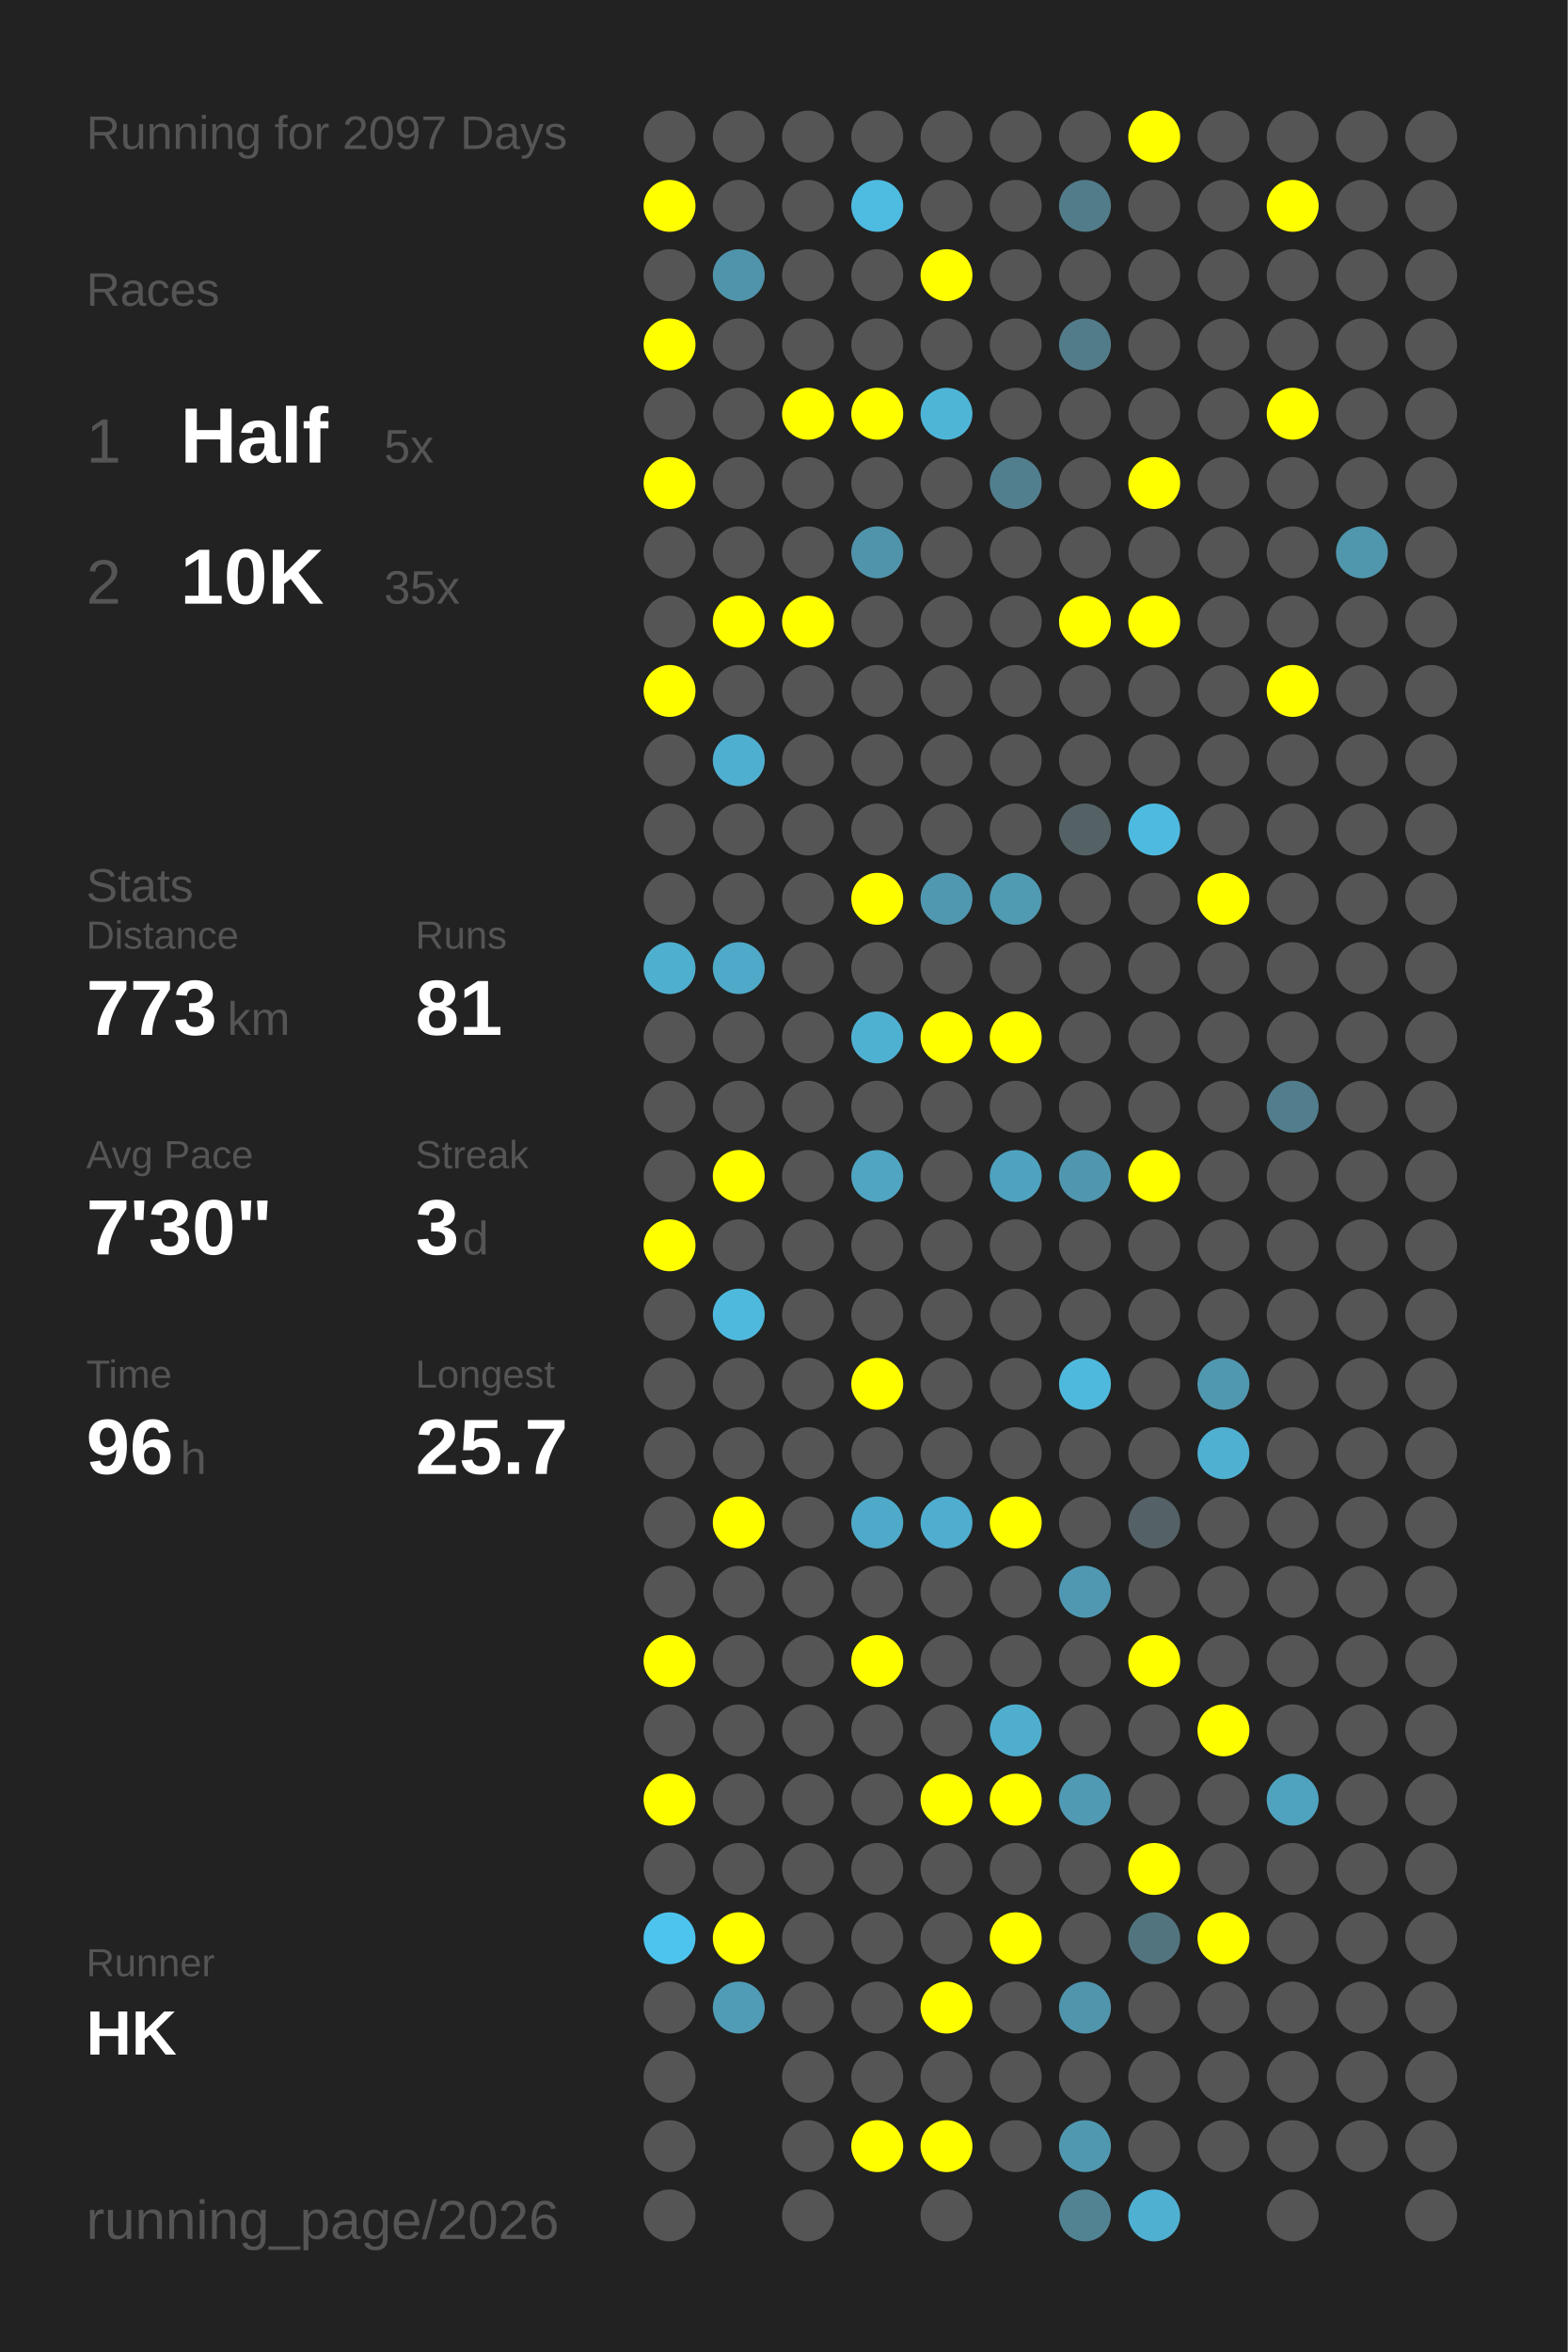
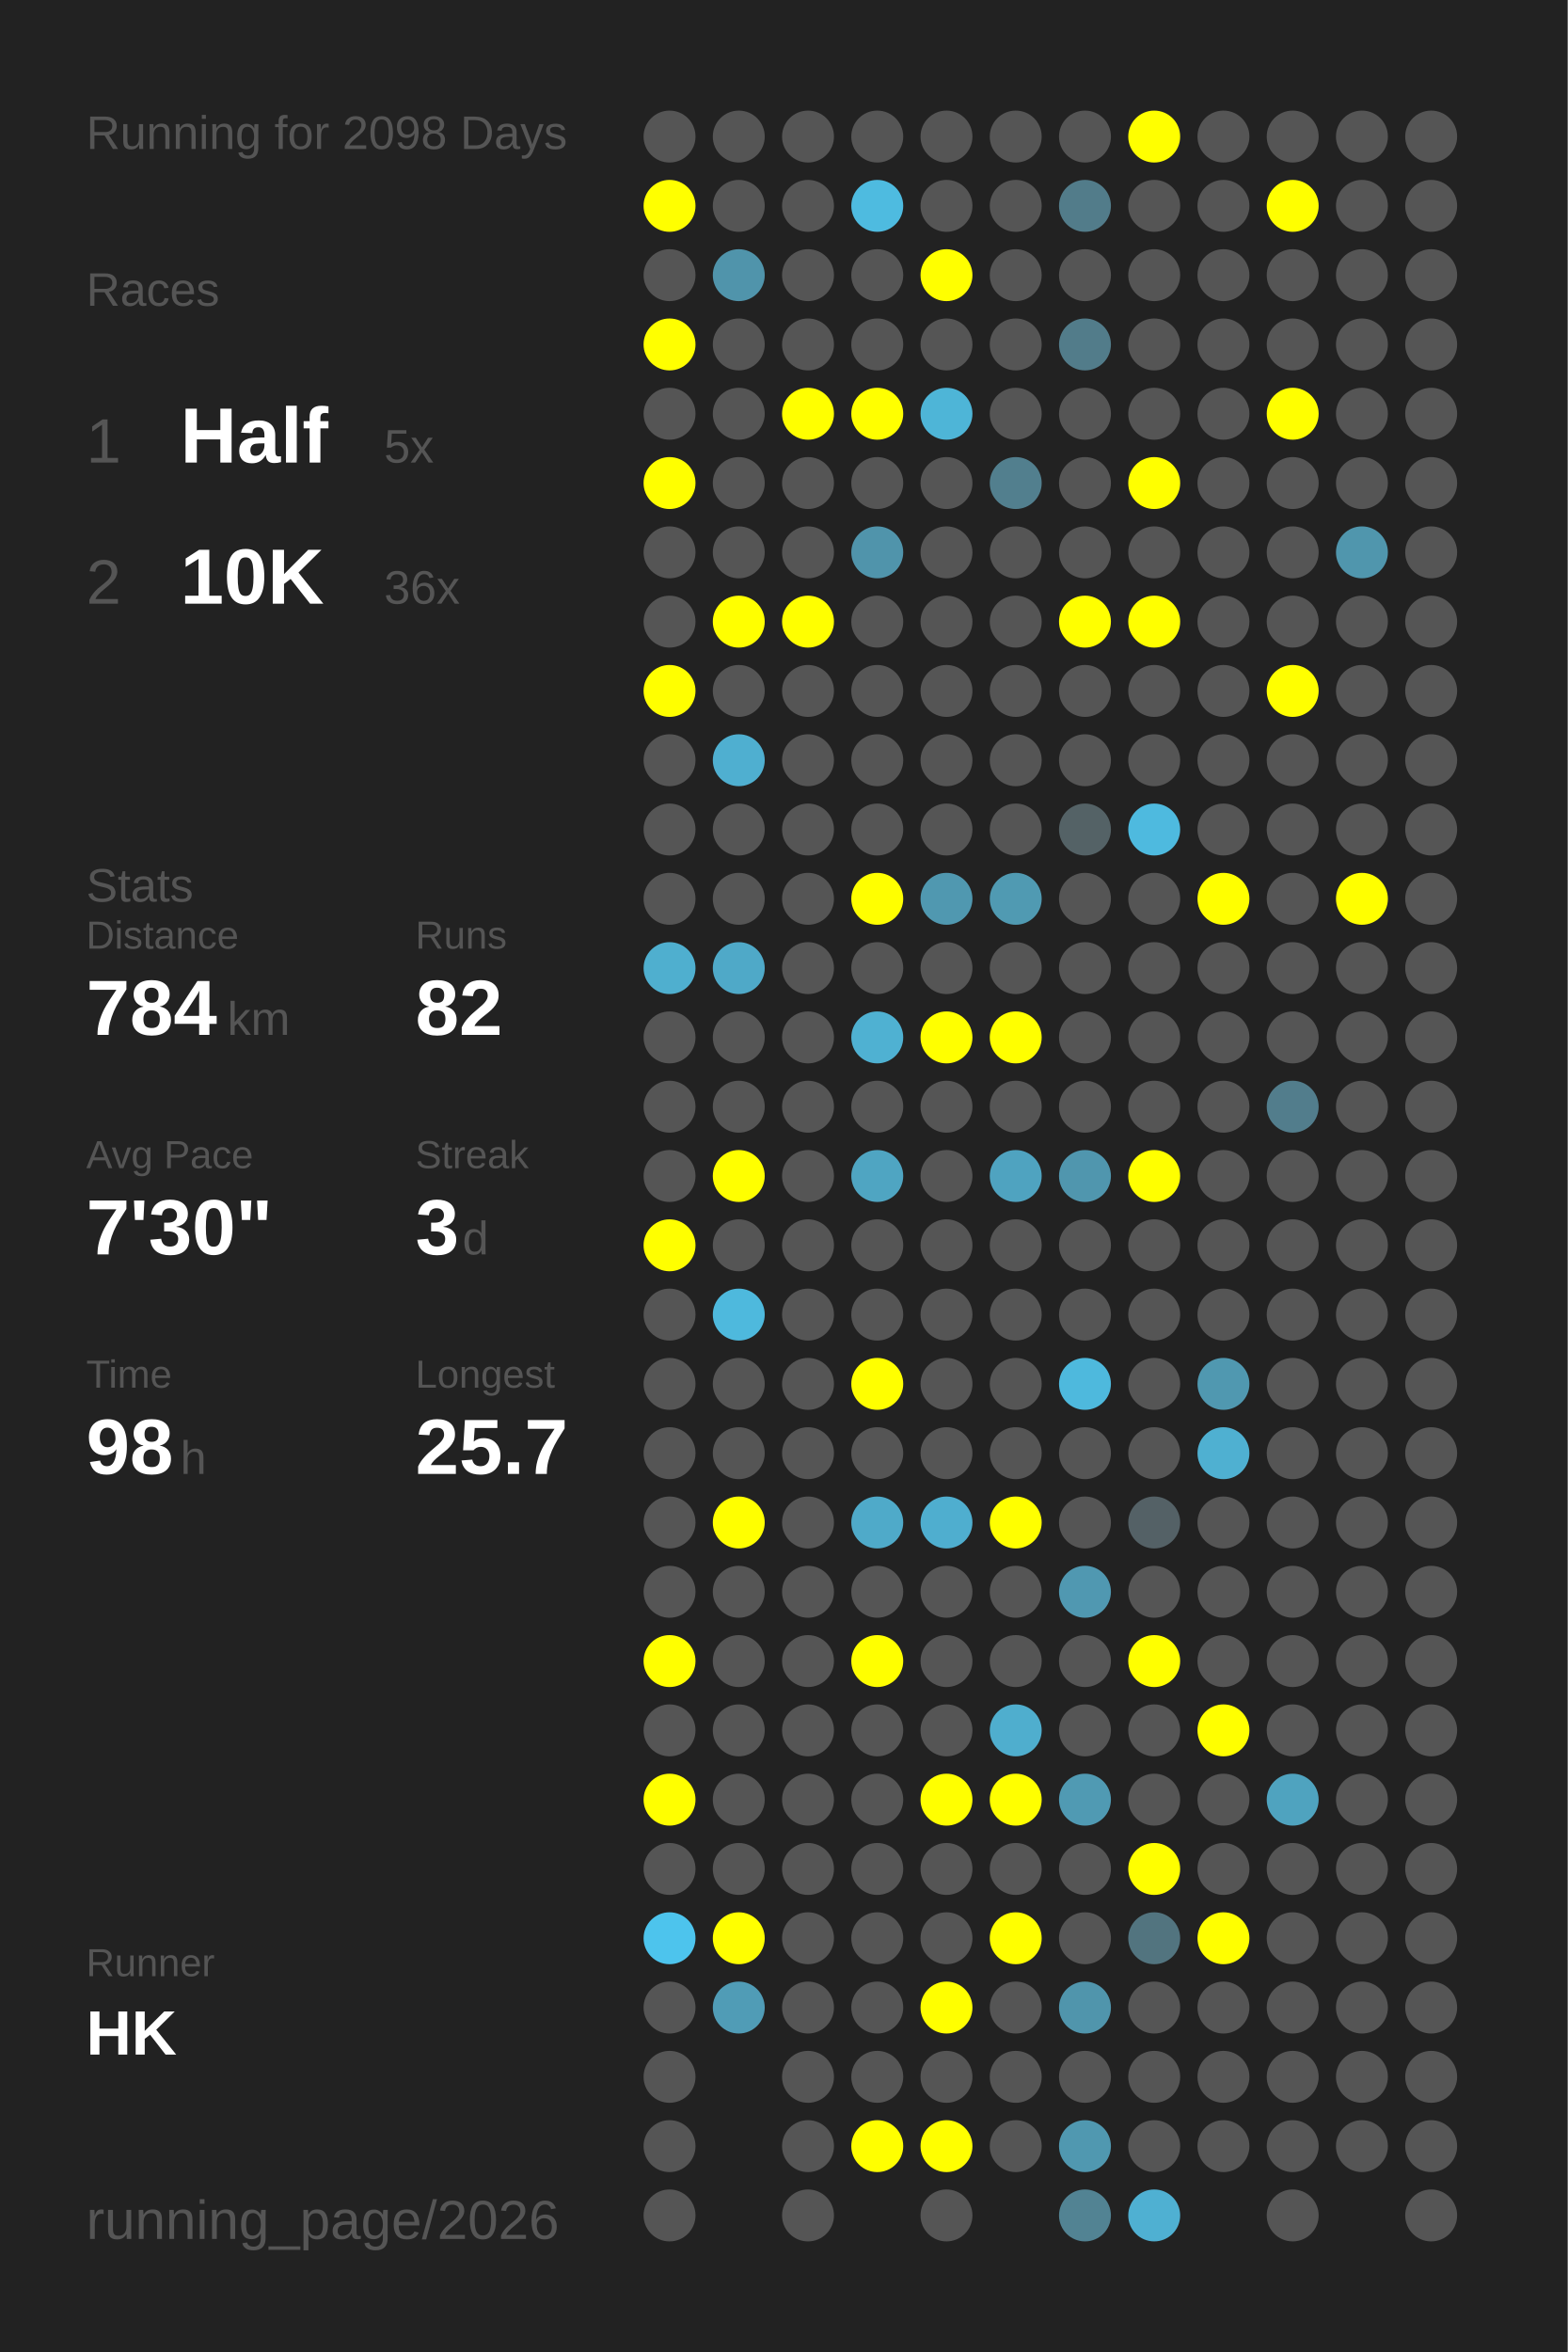
<svg xmlns="http://www.w3.org/2000/svg" baseProfile="full" height="300mm" version="1.1" viewBox="0,0,200,300" width="200mm">
  <defs />
  <rect fill="#222222" height="300" width="200" x="0" y="0" />
-   <text fill="#555555" style="font-size:6px; font-family:Arial;" x="11" y="19">Running for 2097 Days</text>
+   <text fill="#555555" style="font-size:6px; font-family:Arial;" x="11" y="19">Running for 2098 Days</text>
  <text fill="#555555" style="font-size:6px; font-family:Arial;" x="11" y="39">Races</text>
  <text fill="#555555" style="font-size:8px; font-family:Arial;" x="11" y="59">1</text>
  <text fill="#FFFFFF" style="font-size:10px; font-family:Arial; font-weight:bold;" x="23" y="59">Half</text>
  <text fill="#555555" style="font-size:6px; font-family:Arial;" x="49" y="59">5x</text>
  <text fill="#555555" style="font-size:8px; font-family:Arial;" x="11" y="77">2</text>
  <text fill="#FFFFFF" style="font-size:10px; font-family:Arial; font-weight:bold;" x="23" y="77">10K</text>
-   <text fill="#555555" style="font-size:6px; font-family:Arial;" x="49" y="77">35x</text>
+   <text fill="#555555" style="font-size:6px; font-family:Arial;" x="49" y="77">36x</text>
  <text fill="#555555" style="font-size:6px; font-family:Arial;" x="11" y="115">Stats</text>
  <text fill="#555555" style="font-size:5px; font-family:Arial;" x="11" y="121">Distance</text>
-   <text fill="#FFFFFF" style="font-size:10px; font-family:Arial; font-weight:bold;" x="11" y="132">773</text>
+   <text fill="#FFFFFF" style="font-size:10px; font-family:Arial; font-weight:bold;" x="11" y="132">784</text>
  <text fill="#555555" style="font-size:6px; font-family:Arial;" x="29" y="132">km</text>
  <text fill="#555555" style="font-size:5px; font-family:Arial;" x="53" y="121">Runs</text>
-   <text fill="#FFFFFF" style="font-size:10px; font-family:Arial; font-weight:bold;" x="53" y="132">81</text>
+   <text fill="#FFFFFF" style="font-size:10px; font-family:Arial; font-weight:bold;" x="53" y="132">82</text>
  <text fill="#555555" style="font-size:5px; font-family:Arial;" x="11" y="149">Avg Pace</text>
  <text fill="#FFFFFF" style="font-size:10px; font-family:Arial; font-weight:bold;" x="11" y="160">7'30"</text>
  <text fill="#555555" style="font-size:5px; font-family:Arial;" x="53" y="149">Streak</text>
  <text fill="#FFFFFF" style="font-size:10px; font-family:Arial; font-weight:bold;" x="53" y="160">3</text>
  <text fill="#555555" style="font-size:6px; font-family:Arial;" x="59" y="160">d</text>
  <text fill="#555555" style="font-size:5px; font-family:Arial;" x="11" y="177">Time</text>
-   <text fill="#FFFFFF" style="font-size:10px; font-family:Arial; font-weight:bold;" x="11" y="188">96</text>
+   <text fill="#FFFFFF" style="font-size:10px; font-family:Arial; font-weight:bold;" x="11" y="188">98</text>
  <text fill="#555555" style="font-size:6px; font-family:Arial;" x="23" y="188">h</text>
  <text fill="#555555" style="font-size:5px; font-family:Arial;" x="53" y="177">Longest</text>
  <text fill="#FFFFFF" style="font-size:10px; font-family:Arial; font-weight:bold;" x="53" y="188">25.7</text>
  <text fill="#555555" style="font-size:5px; font-family:Arial;" x="11" y="252.065">Runner</text>
  <text fill="#FFFFFF" style="font-size:8px; font-family:Arial; font-weight:bold;" x="11" y="262.065">HK</text>
  <text fill="#555555" style="font-size:7px; font-family:Arial;" x="11" y="285.581">running_page/2026</text>
  <circle cx="85.417" cy="17.419" fill="#555555" r="3.312" />
  <circle cx="85.417" cy="26.258" fill="#FFFF00" r="3.312" />
  <circle cx="85.417" cy="35.097" fill="#555555" r="3.312" />
  <circle cx="85.417" cy="43.935" fill="#FFFF00" r="3.312" />
  <circle cx="85.417" cy="52.774" fill="#555555" r="3.312" />
  <circle cx="85.417" cy="61.613" fill="#FFFF00" r="3.312" />
  <circle cx="85.417" cy="70.452" fill="#555555" r="3.312" />
  <circle cx="85.417" cy="79.29" fill="#555555" r="3.312" />
  <circle cx="85.417" cy="88.129" fill="#FFFF00" r="3.312" />
  <circle cx="85.417" cy="96.968" fill="#555555" r="3.312" />
  <circle cx="85.417" cy="105.806" fill="#555555" r="3.312" />
  <circle cx="85.417" cy="114.645" fill="#555555" r="3.312" />
  <circle cx="85.417" cy="123.484" fill="#4fafcf" r="3.312" />
  <circle cx="85.417" cy="132.323" fill="#555555" r="3.312" />
  <circle cx="85.417" cy="141.161" fill="#555555" r="3.312" />
  <circle cx="85.417" cy="150" fill="#555555" r="3.312" />
  <circle cx="85.417" cy="158.839" fill="#FFFF00" r="3.312" />
  <circle cx="85.417" cy="167.677" fill="#555555" r="3.312" />
  <circle cx="85.417" cy="176.516" fill="#555555" r="3.312" />
  <circle cx="85.417" cy="185.355" fill="#555555" r="3.312" />
  <circle cx="85.417" cy="194.194" fill="#555555" r="3.312" />
  <circle cx="85.417" cy="203.032" fill="#555555" r="3.312" />
  <circle cx="85.417" cy="211.871" fill="#FFFF00" r="3.312" />
  <circle cx="85.417" cy="220.71" fill="#555555" r="3.312" />
  <circle cx="85.417" cy="229.548" fill="#FFFF00" r="3.312" />
  <circle cx="85.417" cy="238.387" fill="#555555" r="3.312" />
  <circle cx="85.417" cy="247.226" fill="#4dc4ed" r="3.312" />
  <circle cx="85.417" cy="256.065" fill="#555555" r="3.312" />
  <circle cx="85.417" cy="264.903" fill="#555555" r="3.312" />
  <circle cx="85.417" cy="273.742" fill="#555555" r="3.312" />
  <circle cx="85.417" cy="282.581" fill="#555555" r="3.312" />
  <circle cx="94.25" cy="17.419" fill="#555555" r="3.312" />
  <circle cx="94.25" cy="26.258" fill="#555555" r="3.312" />
  <circle cx="94.25" cy="35.097" fill="#5094ab" r="3.312" />
  <circle cx="94.25" cy="43.935" fill="#555555" r="3.312" />
  <circle cx="94.25" cy="52.774" fill="#555555" r="3.312" />
  <circle cx="94.25" cy="61.613" fill="#555555" r="3.312" />
  <circle cx="94.25" cy="70.452" fill="#555555" r="3.312" />
  <circle cx="94.25" cy="79.29" fill="#FFFF00" r="3.312" />
  <circle cx="94.25" cy="88.129" fill="#555555" r="3.312" />
  <circle cx="94.25" cy="96.968" fill="#4fafd0" r="3.312" />
  <circle cx="94.25" cy="105.806" fill="#555555" r="3.312" />
  <circle cx="94.25" cy="114.645" fill="#555555" r="3.312" />
  <circle cx="94.25" cy="123.484" fill="#4fa9c8" r="3.312" />
  <circle cx="94.25" cy="132.323" fill="#555555" r="3.312" />
  <circle cx="94.25" cy="141.161" fill="#555555" r="3.312" />
  <circle cx="94.25" cy="150" fill="#FFFF00" r="3.312" />
  <circle cx="94.25" cy="158.839" fill="#555555" r="3.312" />
  <circle cx="94.25" cy="167.677" fill="#4eb9dd" r="3.312" />
  <circle cx="94.25" cy="176.516" fill="#555555" r="3.312" />
  <circle cx="94.25" cy="185.355" fill="#555555" r="3.312" />
  <circle cx="94.25" cy="194.194" fill="#FFFF00" r="3.312" />
  <circle cx="94.25" cy="203.032" fill="#555555" r="3.312" />
  <circle cx="94.25" cy="211.871" fill="#555555" r="3.312" />
  <circle cx="94.25" cy="220.71" fill="#555555" r="3.312" />
  <circle cx="94.25" cy="229.548" fill="#555555" r="3.312" />
  <circle cx="94.25" cy="238.387" fill="#555555" r="3.312" />
  <circle cx="94.25" cy="247.226" fill="#FFFF00" r="3.312" />
  <circle cx="94.25" cy="256.065" fill="#509cb6" r="3.312" />
  <circle cx="103.083" cy="17.419" fill="#555555" r="3.312" />
  <circle cx="103.083" cy="26.258" fill="#555555" r="3.312" />
  <circle cx="103.083" cy="35.097" fill="#555555" r="3.312" />
  <circle cx="103.083" cy="43.935" fill="#555555" r="3.312" />
  <circle cx="103.083" cy="52.774" fill="#FFFF00" r="3.312" />
  <circle cx="103.083" cy="61.613" fill="#555555" r="3.312" />
  <circle cx="103.083" cy="70.452" fill="#555555" r="3.312" />
  <circle cx="103.083" cy="79.29" fill="#FFFF00" r="3.312" />
  <circle cx="103.083" cy="88.129" fill="#555555" r="3.312" />
  <circle cx="103.083" cy="96.968" fill="#555555" r="3.312" />
  <circle cx="103.083" cy="105.806" fill="#555555" r="3.312" />
  <circle cx="103.083" cy="114.645" fill="#555555" r="3.312" />
  <circle cx="103.083" cy="123.484" fill="#555555" r="3.312" />
  <circle cx="103.083" cy="132.323" fill="#555555" r="3.312" />
  <circle cx="103.083" cy="141.161" fill="#555555" r="3.312" />
  <circle cx="103.083" cy="150" fill="#555555" r="3.312" />
  <circle cx="103.083" cy="158.839" fill="#555555" r="3.312" />
  <circle cx="103.083" cy="167.677" fill="#555555" r="3.312" />
  <circle cx="103.083" cy="176.516" fill="#555555" r="3.312" />
  <circle cx="103.083" cy="185.355" fill="#555555" r="3.312" />
  <circle cx="103.083" cy="194.194" fill="#555555" r="3.312" />
  <circle cx="103.083" cy="203.032" fill="#555555" r="3.312" />
  <circle cx="103.083" cy="211.871" fill="#555555" r="3.312" />
  <circle cx="103.083" cy="220.71" fill="#555555" r="3.312" />
  <circle cx="103.083" cy="229.548" fill="#555555" r="3.312" />
  <circle cx="103.083" cy="238.387" fill="#555555" r="3.312" />
  <circle cx="103.083" cy="247.226" fill="#555555" r="3.312" />
  <circle cx="103.083" cy="256.065" fill="#555555" r="3.312" />
  <circle cx="103.083" cy="264.903" fill="#555555" r="3.312" />
  <circle cx="103.083" cy="273.742" fill="#555555" r="3.312" />
  <circle cx="103.083" cy="282.581" fill="#555555" r="3.312" />
  <circle cx="111.917" cy="17.419" fill="#555555" r="3.312" />
  <circle cx="111.917" cy="26.258" fill="#4ebbe0" r="3.312" />
  <circle cx="111.917" cy="35.097" fill="#555555" r="3.312" />
  <circle cx="111.917" cy="43.935" fill="#555555" r="3.312" />
  <circle cx="111.917" cy="52.774" fill="#FFFF00" r="3.312" />
  <circle cx="111.917" cy="61.613" fill="#555555" r="3.312" />
  <circle cx="111.917" cy="70.452" fill="#5094ab" r="3.312" />
  <circle cx="111.917" cy="79.29" fill="#555555" r="3.312" />
  <circle cx="111.917" cy="88.129" fill="#555555" r="3.312" />
  <circle cx="111.917" cy="96.968" fill="#555555" r="3.312" />
  <circle cx="111.917" cy="105.806" fill="#555555" r="3.312" />
  <circle cx="111.917" cy="114.645" fill="#FFFF00" r="3.312" />
  <circle cx="111.917" cy="123.484" fill="#555555" r="3.312" />
  <circle cx="111.917" cy="132.323" fill="#4fb1d2" r="3.312" />
  <circle cx="111.917" cy="141.161" fill="#555555" r="3.312" />
  <circle cx="111.917" cy="150" fill="#4fa5c2" r="3.312" />
  <circle cx="111.917" cy="158.839" fill="#555555" r="3.312" />
  <circle cx="111.917" cy="167.677" fill="#555555" r="3.312" />
  <circle cx="111.917" cy="176.516" fill="#FFFF00" r="3.312" />
  <circle cx="111.917" cy="185.355" fill="#555555" r="3.312" />
  <circle cx="111.917" cy="194.194" fill="#4faac9" r="3.312" />
  <circle cx="111.917" cy="203.032" fill="#555555" r="3.312" />
  <circle cx="111.917" cy="211.871" fill="#FFFF00" r="3.312" />
  <circle cx="111.917" cy="220.71" fill="#555555" r="3.312" />
  <circle cx="111.917" cy="229.548" fill="#555555" r="3.312" />
  <circle cx="111.917" cy="238.387" fill="#555555" r="3.312" />
  <circle cx="111.917" cy="247.226" fill="#555555" r="3.312" />
  <circle cx="111.917" cy="256.065" fill="#555555" r="3.312" />
  <circle cx="111.917" cy="264.903" fill="#555555" r="3.312" />
  <circle cx="111.917" cy="273.742" fill="#FFFF00" r="3.312" />
  <circle cx="120.75" cy="17.419" fill="#555555" r="3.312" />
  <circle cx="120.75" cy="26.258" fill="#555555" r="3.312" />
  <circle cx="120.75" cy="35.097" fill="#FFFF00" r="3.312" />
  <circle cx="120.75" cy="43.935" fill="#555555" r="3.312" />
  <circle cx="120.75" cy="52.774" fill="#4eb5d7" r="3.312" />
  <circle cx="120.75" cy="61.613" fill="#555555" r="3.312" />
  <circle cx="120.75" cy="70.452" fill="#555555" r="3.312" />
  <circle cx="120.75" cy="79.29" fill="#555555" r="3.312" />
  <circle cx="120.75" cy="88.129" fill="#555555" r="3.312" />
  <circle cx="120.75" cy="96.968" fill="#555555" r="3.312" />
  <circle cx="120.75" cy="105.806" fill="#555555" r="3.312" />
  <circle cx="120.75" cy="114.645" fill="#5098b0" r="3.312" />
  <circle cx="120.75" cy="123.484" fill="#555555" r="3.312" />
  <circle cx="120.75" cy="132.323" fill="#FFFF00" r="3.312" />
  <circle cx="120.75" cy="141.161" fill="#555555" r="3.312" />
  <circle cx="120.75" cy="150" fill="#555555" r="3.312" />
  <circle cx="120.75" cy="158.839" fill="#555555" r="3.312" />
  <circle cx="120.75" cy="167.677" fill="#555555" r="3.312" />
  <circle cx="120.75" cy="176.516" fill="#555555" r="3.312" />
  <circle cx="120.75" cy="185.355" fill="#555555" r="3.312" />
  <circle cx="120.75" cy="194.194" fill="#4faecf" r="3.312" />
  <circle cx="120.75" cy="203.032" fill="#555555" r="3.312" />
  <circle cx="120.75" cy="211.871" fill="#555555" r="3.312" />
  <circle cx="120.75" cy="220.71" fill="#555555" r="3.312" />
  <circle cx="120.75" cy="229.548" fill="#FFFF00" r="3.312" />
  <circle cx="120.75" cy="238.387" fill="#555555" r="3.312" />
  <circle cx="120.75" cy="247.226" fill="#555555" r="3.312" />
  <circle cx="120.75" cy="256.065" fill="#FFFF00" r="3.312" />
  <circle cx="120.75" cy="264.903" fill="#555555" r="3.312" />
  <circle cx="120.75" cy="273.742" fill="#FFFF00" r="3.312" />
  <circle cx="120.75" cy="282.581" fill="#555555" r="3.312" />
  <circle cx="129.583" cy="17.419" fill="#555555" r="3.312" />
  <circle cx="129.583" cy="26.258" fill="#555555" r="3.312" />
  <circle cx="129.583" cy="35.097" fill="#555555" r="3.312" />
  <circle cx="129.583" cy="43.935" fill="#555555" r="3.312" />
  <circle cx="129.583" cy="52.774" fill="#555555" r="3.312" />
  <circle cx="129.583" cy="61.613" fill="#527f8e" r="3.312" />
  <circle cx="129.583" cy="70.452" fill="#555555" r="3.312" />
  <circle cx="129.583" cy="79.29" fill="#555555" r="3.312" />
  <circle cx="129.583" cy="88.129" fill="#555555" r="3.312" />
  <circle cx="129.583" cy="96.968" fill="#555555" r="3.312" />
  <circle cx="129.583" cy="105.806" fill="#555555" r="3.312" />
  <circle cx="129.583" cy="114.645" fill="#509ab2" r="3.312" />
  <circle cx="129.583" cy="123.484" fill="#555555" r="3.312" />
  <circle cx="129.583" cy="132.323" fill="#FFFF00" r="3.312" />
  <circle cx="129.583" cy="141.161" fill="#555555" r="3.312" />
  <circle cx="129.583" cy="150" fill="#4fa3c0" r="3.312" />
  <circle cx="129.583" cy="158.839" fill="#555555" r="3.312" />
  <circle cx="129.583" cy="167.677" fill="#555555" r="3.312" />
  <circle cx="129.583" cy="176.516" fill="#555555" r="3.312" />
  <circle cx="129.583" cy="185.355" fill="#555555" r="3.312" />
  <circle cx="129.583" cy="194.194" fill="#FFFF00" r="3.312" />
  <circle cx="129.583" cy="203.032" fill="#555555" r="3.312" />
  <circle cx="129.583" cy="211.871" fill="#555555" r="3.312" />
  <circle cx="129.583" cy="220.71" fill="#4faece" r="3.312" />
  <circle cx="129.583" cy="229.548" fill="#FFFF00" r="3.312" />
  <circle cx="129.583" cy="238.387" fill="#555555" r="3.312" />
  <circle cx="129.583" cy="247.226" fill="#FFFF00" r="3.312" />
  <circle cx="129.583" cy="256.065" fill="#555555" r="3.312" />
  <circle cx="129.583" cy="264.903" fill="#555555" r="3.312" />
  <circle cx="129.583" cy="273.742" fill="#555555" r="3.312" />
  <circle cx="138.417" cy="17.419" fill="#555555" r="3.312" />
  <circle cx="138.417" cy="26.258" fill="#527c8a" r="3.312" />
  <circle cx="138.417" cy="35.097" fill="#555555" r="3.312" />
  <circle cx="138.417" cy="43.935" fill="#527c8a" r="3.312" />
  <circle cx="138.417" cy="52.774" fill="#555555" r="3.312" />
  <circle cx="138.417" cy="61.613" fill="#555555" r="3.312" />
  <circle cx="138.417" cy="70.452" fill="#555555" r="3.312" />
  <circle cx="138.417" cy="79.29" fill="#FFFF00" r="3.312" />
  <circle cx="138.417" cy="88.129" fill="#555555" r="3.312" />
  <circle cx="138.417" cy="96.968" fill="#555555" r="3.312" />
  <circle cx="138.417" cy="105.806" fill="#546266" r="3.312" />
  <circle cx="138.417" cy="114.645" fill="#555555" r="3.312" />
  <circle cx="138.417" cy="123.484" fill="#555555" r="3.312" />
  <circle cx="138.417" cy="132.323" fill="#555555" r="3.312" />
  <circle cx="138.417" cy="141.161" fill="#555555" r="3.312" />
  <circle cx="138.417" cy="150" fill="#5096ae" r="3.312" />
  <circle cx="138.417" cy="158.839" fill="#555555" r="3.312" />
  <circle cx="138.417" cy="167.677" fill="#555555" r="3.312" />
  <circle cx="138.417" cy="176.516" fill="#4eb9dd" r="3.312" />
  <circle cx="138.417" cy="185.355" fill="#555555" r="3.312" />
  <circle cx="138.417" cy="194.194" fill="#555555" r="3.312" />
  <circle cx="138.417" cy="203.032" fill="#5098b1" r="3.312" />
  <circle cx="138.417" cy="211.871" fill="#555555" r="3.312" />
  <circle cx="138.417" cy="220.71" fill="#555555" r="3.312" />
  <circle cx="138.417" cy="229.548" fill="#509ab3" r="3.312" />
  <circle cx="138.417" cy="238.387" fill="#555555" r="3.312" />
  <circle cx="138.417" cy="247.226" fill="#555555" r="3.312" />
  <circle cx="138.417" cy="256.065" fill="#5095ac" r="3.312" />
  <circle cx="138.417" cy="264.903" fill="#555555" r="3.312" />
  <circle cx="138.417" cy="273.742" fill="#5098b0" r="3.312" />
  <circle cx="138.417" cy="282.581" fill="#528393" r="3.312" />
  <circle cx="147.25" cy="17.419" fill="#FFFF00" r="3.312" />
  <circle cx="147.25" cy="26.258" fill="#555555" r="3.312" />
  <circle cx="147.25" cy="35.097" fill="#555555" r="3.312" />
  <circle cx="147.25" cy="43.935" fill="#555555" r="3.312" />
  <circle cx="147.25" cy="52.774" fill="#555555" r="3.312" />
  <circle cx="147.25" cy="61.613" fill="#FFFF00" r="3.312" />
  <circle cx="147.25" cy="70.452" fill="#555555" r="3.312" />
  <circle cx="147.25" cy="79.29" fill="#FFFF00" r="3.312" />
  <circle cx="147.25" cy="88.129" fill="#555555" r="3.312" />
  <circle cx="147.25" cy="96.968" fill="#555555" r="3.312" />
  <circle cx="147.25" cy="105.806" fill="#4ebadf" r="3.312" />
  <circle cx="147.25" cy="114.645" fill="#555555" r="3.312" />
  <circle cx="147.25" cy="123.484" fill="#555555" r="3.312" />
  <circle cx="147.25" cy="132.323" fill="#555555" r="3.312" />
  <circle cx="147.25" cy="141.161" fill="#555555" r="3.312" />
  <circle cx="147.25" cy="150" fill="#FFFF00" r="3.312" />
  <circle cx="147.25" cy="158.839" fill="#555555" r="3.312" />
  <circle cx="147.25" cy="167.677" fill="#555555" r="3.312" />
  <circle cx="147.25" cy="176.516" fill="#555555" r="3.312" />
  <circle cx="147.25" cy="185.355" fill="#555555" r="3.312" />
  <circle cx="147.25" cy="194.194" fill="#546166" r="3.312" />
  <circle cx="147.25" cy="203.032" fill="#555555" r="3.312" />
  <circle cx="147.25" cy="211.871" fill="#FFFF00" r="3.312" />
  <circle cx="147.25" cy="220.71" fill="#555555" r="3.312" />
  <circle cx="147.25" cy="229.548" fill="#555555" r="3.312" />
  <circle cx="147.25" cy="238.387" fill="#FFFF00" r="3.312" />
  <circle cx="147.25" cy="247.226" fill="#52747f" r="3.312" />
  <circle cx="147.25" cy="256.065" fill="#555555" r="3.312" />
  <circle cx="147.25" cy="264.903" fill="#555555" r="3.312" />
  <circle cx="147.25" cy="273.742" fill="#555555" r="3.312" />
  <circle cx="147.25" cy="282.581" fill="#4fb0d2" r="3.312" />
  <circle cx="156.083" cy="17.419" fill="#555555" r="3.312" />
  <circle cx="156.083" cy="26.258" fill="#555555" r="3.312" />
  <circle cx="156.083" cy="35.097" fill="#555555" r="3.312" />
  <circle cx="156.083" cy="43.935" fill="#555555" r="3.312" />
  <circle cx="156.083" cy="52.774" fill="#555555" r="3.312" />
  <circle cx="156.083" cy="61.613" fill="#555555" r="3.312" />
  <circle cx="156.083" cy="70.452" fill="#555555" r="3.312" />
  <circle cx="156.083" cy="79.29" fill="#555555" r="3.312" />
  <circle cx="156.083" cy="88.129" fill="#555555" r="3.312" />
  <circle cx="156.083" cy="96.968" fill="#555555" r="3.312" />
  <circle cx="156.083" cy="105.806" fill="#555555" r="3.312" />
  <circle cx="156.083" cy="114.645" fill="#FFFF00" r="3.312" />
  <circle cx="156.083" cy="123.484" fill="#555555" r="3.312" />
  <circle cx="156.083" cy="132.323" fill="#555555" r="3.312" />
  <circle cx="156.083" cy="141.161" fill="#555555" r="3.312" />
  <circle cx="156.083" cy="150" fill="#555555" r="3.312" />
  <circle cx="156.083" cy="158.839" fill="#555555" r="3.312" />
  <circle cx="156.083" cy="167.677" fill="#555555" r="3.312" />
  <circle cx="156.083" cy="176.516" fill="#5098b0" r="3.312" />
  <circle cx="156.083" cy="185.355" fill="#4fb0d1" r="3.312" />
  <circle cx="156.083" cy="194.194" fill="#555555" r="3.312" />
  <circle cx="156.083" cy="203.032" fill="#555555" r="3.312" />
  <circle cx="156.083" cy="211.871" fill="#555555" r="3.312" />
  <circle cx="156.083" cy="220.71" fill="#FFFF00" r="3.312" />
  <circle cx="156.083" cy="229.548" fill="#555555" r="3.312" />
  <circle cx="156.083" cy="238.387" fill="#555555" r="3.312" />
  <circle cx="156.083" cy="247.226" fill="#FFFF00" r="3.312" />
  <circle cx="156.083" cy="256.065" fill="#555555" r="3.312" />
  <circle cx="156.083" cy="264.903" fill="#555555" r="3.312" />
  <circle cx="156.083" cy="273.742" fill="#555555" r="3.312" />
  <circle cx="164.917" cy="17.419" fill="#555555" r="3.312" />
  <circle cx="164.917" cy="26.258" fill="#FFFF00" r="3.312" />
  <circle cx="164.917" cy="35.097" fill="#555555" r="3.312" />
  <circle cx="164.917" cy="43.935" fill="#555555" r="3.312" />
  <circle cx="164.917" cy="52.774" fill="#FFFF00" r="3.312" />
  <circle cx="164.917" cy="61.613" fill="#555555" r="3.312" />
  <circle cx="164.917" cy="70.452" fill="#555555" r="3.312" />
  <circle cx="164.917" cy="79.29" fill="#555555" r="3.312" />
  <circle cx="164.917" cy="88.129" fill="#FFFF00" r="3.312" />
  <circle cx="164.917" cy="96.968" fill="#555555" r="3.312" />
  <circle cx="164.917" cy="105.806" fill="#555555" r="3.312" />
  <circle cx="164.917" cy="114.645" fill="#555555" r="3.312" />
  <circle cx="164.917" cy="123.484" fill="#555555" r="3.312" />
  <circle cx="164.917" cy="132.323" fill="#555555" r="3.312" />
  <circle cx="164.917" cy="141.161" fill="#527d8c" r="3.312" />
  <circle cx="164.917" cy="150" fill="#555555" r="3.312" />
  <circle cx="164.917" cy="158.839" fill="#555555" r="3.312" />
  <circle cx="164.917" cy="167.677" fill="#555555" r="3.312" />
  <circle cx="164.917" cy="176.516" fill="#555555" r="3.312" />
  <circle cx="164.917" cy="185.355" fill="#555555" r="3.312" />
  <circle cx="164.917" cy="194.194" fill="#555555" r="3.312" />
  <circle cx="164.917" cy="203.032" fill="#555555" r="3.312" />
  <circle cx="164.917" cy="211.871" fill="#555555" r="3.312" />
  <circle cx="164.917" cy="220.71" fill="#555555" r="3.312" />
  <circle cx="164.917" cy="229.548" fill="#4fa3bf" r="3.312" />
  <circle cx="164.917" cy="238.387" fill="#555555" r="3.312" />
  <circle cx="164.917" cy="247.226" fill="#555555" r="3.312" />
  <circle cx="164.917" cy="256.065" fill="#555555" r="3.312" />
  <circle cx="164.917" cy="264.903" fill="#555555" r="3.312" />
  <circle cx="164.917" cy="273.742" fill="#555555" r="3.312" />
  <circle cx="164.917" cy="282.581" fill="#555555" r="3.312" />
  <circle cx="173.75" cy="17.419" fill="#555555" r="3.312" />
  <circle cx="173.75" cy="26.258" fill="#555555" r="3.312" />
  <circle cx="173.75" cy="35.097" fill="#555555" r="3.312" />
  <circle cx="173.75" cy="43.935" fill="#555555" r="3.312" />
  <circle cx="173.75" cy="52.774" fill="#555555" r="3.312" />
  <circle cx="173.75" cy="61.613" fill="#555555" r="3.312" />
  <circle cx="173.75" cy="70.452" fill="#5096ad" r="3.312" />
  <circle cx="173.75" cy="79.29" fill="#555555" r="3.312" />
  <circle cx="173.75" cy="88.129" fill="#555555" r="3.312" />
  <circle cx="173.75" cy="96.968" fill="#555555" r="3.312" />
  <circle cx="173.75" cy="105.806" fill="#555555" r="3.312" />
-   <circle cx="173.75" cy="114.645" fill="#555555" r="3.312" />
+   <circle cx="173.75" cy="114.645" fill="#FFFF00" r="3.312" />
  <circle cx="173.75" cy="123.484" fill="#555555" r="3.312" />
  <circle cx="173.75" cy="132.323" fill="#555555" r="3.312" />
  <circle cx="173.75" cy="141.161" fill="#555555" r="3.312" />
  <circle cx="173.75" cy="150" fill="#555555" r="3.312" />
  <circle cx="173.75" cy="158.839" fill="#555555" r="3.312" />
  <circle cx="173.75" cy="167.677" fill="#555555" r="3.312" />
  <circle cx="173.75" cy="176.516" fill="#555555" r="3.312" />
  <circle cx="173.75" cy="185.355" fill="#555555" r="3.312" />
  <circle cx="173.75" cy="194.194" fill="#555555" r="3.312" />
  <circle cx="173.75" cy="203.032" fill="#555555" r="3.312" />
  <circle cx="173.75" cy="211.871" fill="#555555" r="3.312" />
  <circle cx="173.75" cy="220.71" fill="#555555" r="3.312" />
  <circle cx="173.75" cy="229.548" fill="#555555" r="3.312" />
  <circle cx="173.75" cy="238.387" fill="#555555" r="3.312" />
  <circle cx="173.75" cy="247.226" fill="#555555" r="3.312" />
  <circle cx="173.75" cy="256.065" fill="#555555" r="3.312" />
  <circle cx="173.75" cy="264.903" fill="#555555" r="3.312" />
  <circle cx="173.75" cy="273.742" fill="#555555" r="3.312" />
  <circle cx="182.583" cy="17.419" fill="#555555" r="3.312" />
  <circle cx="182.583" cy="26.258" fill="#555555" r="3.312" />
  <circle cx="182.583" cy="35.097" fill="#555555" r="3.312" />
  <circle cx="182.583" cy="43.935" fill="#555555" r="3.312" />
  <circle cx="182.583" cy="52.774" fill="#555555" r="3.312" />
  <circle cx="182.583" cy="61.613" fill="#555555" r="3.312" />
  <circle cx="182.583" cy="70.452" fill="#555555" r="3.312" />
  <circle cx="182.583" cy="79.29" fill="#555555" r="3.312" />
  <circle cx="182.583" cy="88.129" fill="#555555" r="3.312" />
  <circle cx="182.583" cy="96.968" fill="#555555" r="3.312" />
  <circle cx="182.583" cy="105.806" fill="#555555" r="3.312" />
  <circle cx="182.583" cy="114.645" fill="#555555" r="3.312" />
  <circle cx="182.583" cy="123.484" fill="#555555" r="3.312" />
  <circle cx="182.583" cy="132.323" fill="#555555" r="3.312" />
  <circle cx="182.583" cy="141.161" fill="#555555" r="3.312" />
  <circle cx="182.583" cy="150" fill="#555555" r="3.312" />
  <circle cx="182.583" cy="158.839" fill="#555555" r="3.312" />
  <circle cx="182.583" cy="167.677" fill="#555555" r="3.312" />
  <circle cx="182.583" cy="176.516" fill="#555555" r="3.312" />
  <circle cx="182.583" cy="185.355" fill="#555555" r="3.312" />
  <circle cx="182.583" cy="194.194" fill="#555555" r="3.312" />
  <circle cx="182.583" cy="203.032" fill="#555555" r="3.312" />
  <circle cx="182.583" cy="211.871" fill="#555555" r="3.312" />
  <circle cx="182.583" cy="220.71" fill="#555555" r="3.312" />
  <circle cx="182.583" cy="229.548" fill="#555555" r="3.312" />
  <circle cx="182.583" cy="238.387" fill="#555555" r="3.312" />
  <circle cx="182.583" cy="247.226" fill="#555555" r="3.312" />
  <circle cx="182.583" cy="256.065" fill="#555555" r="3.312" />
  <circle cx="182.583" cy="264.903" fill="#555555" r="3.312" />
  <circle cx="182.583" cy="273.742" fill="#555555" r="3.312" />
  <circle cx="182.583" cy="282.581" fill="#555555" r="3.312" />
</svg>
